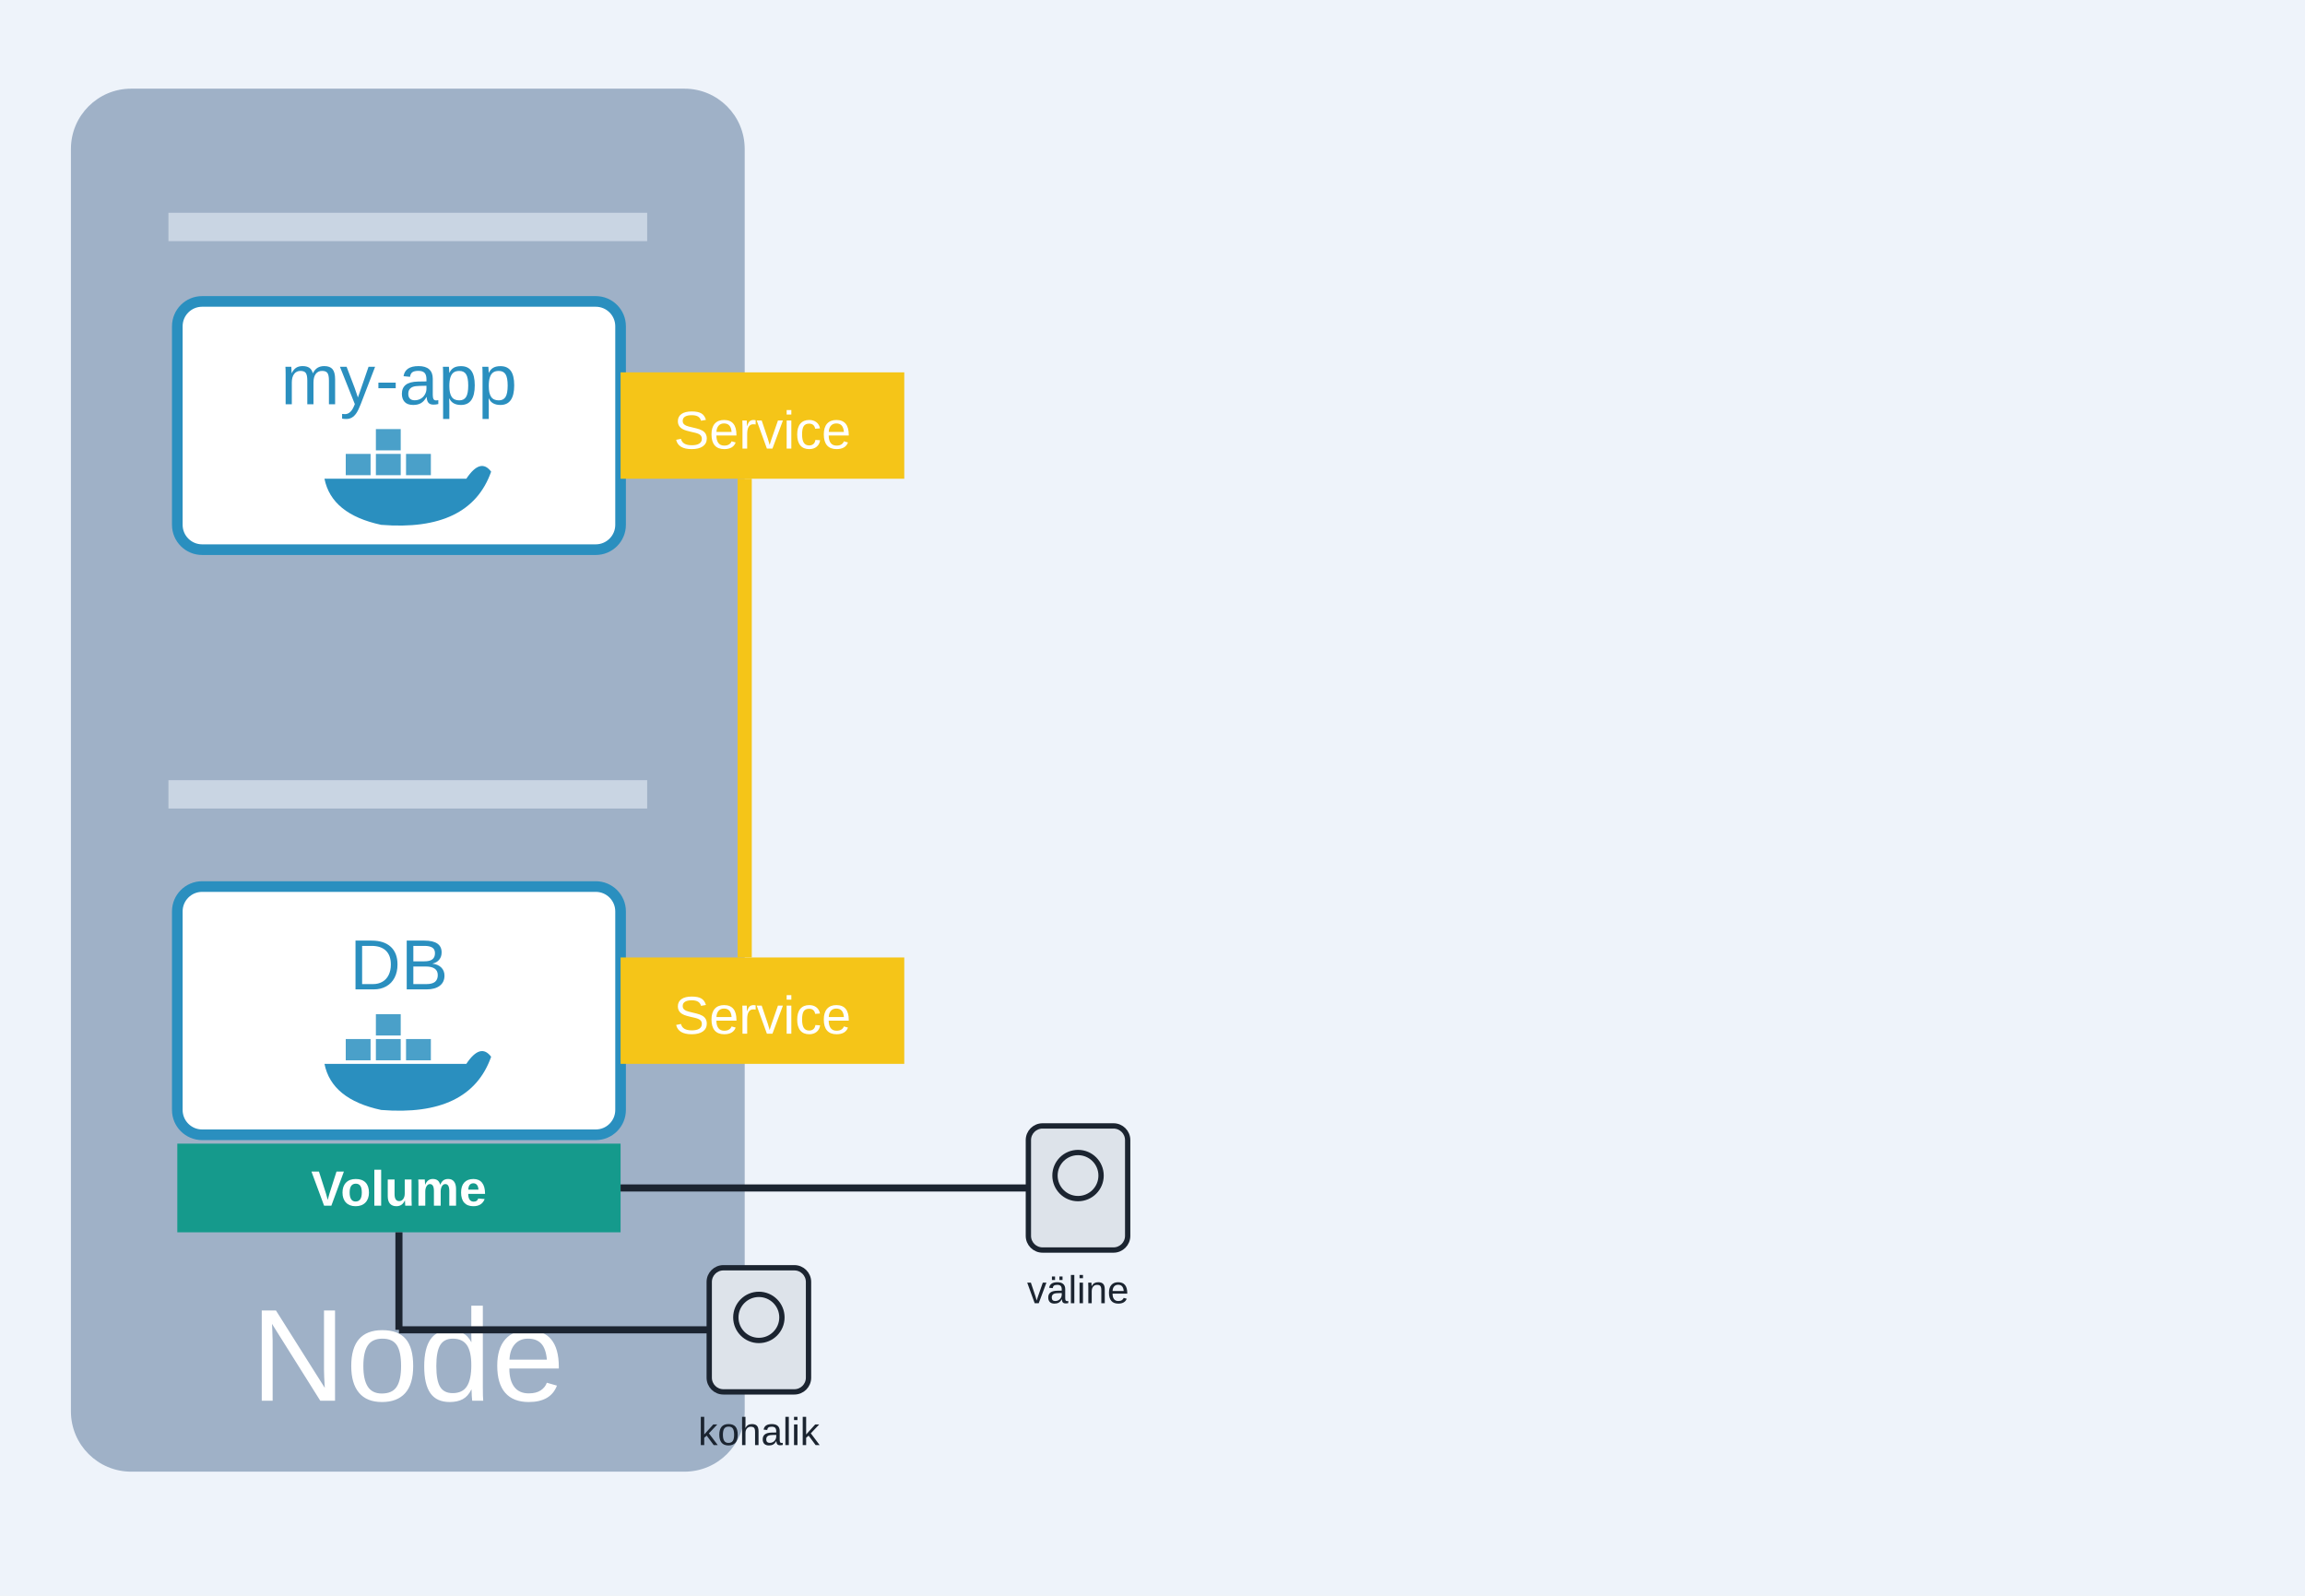
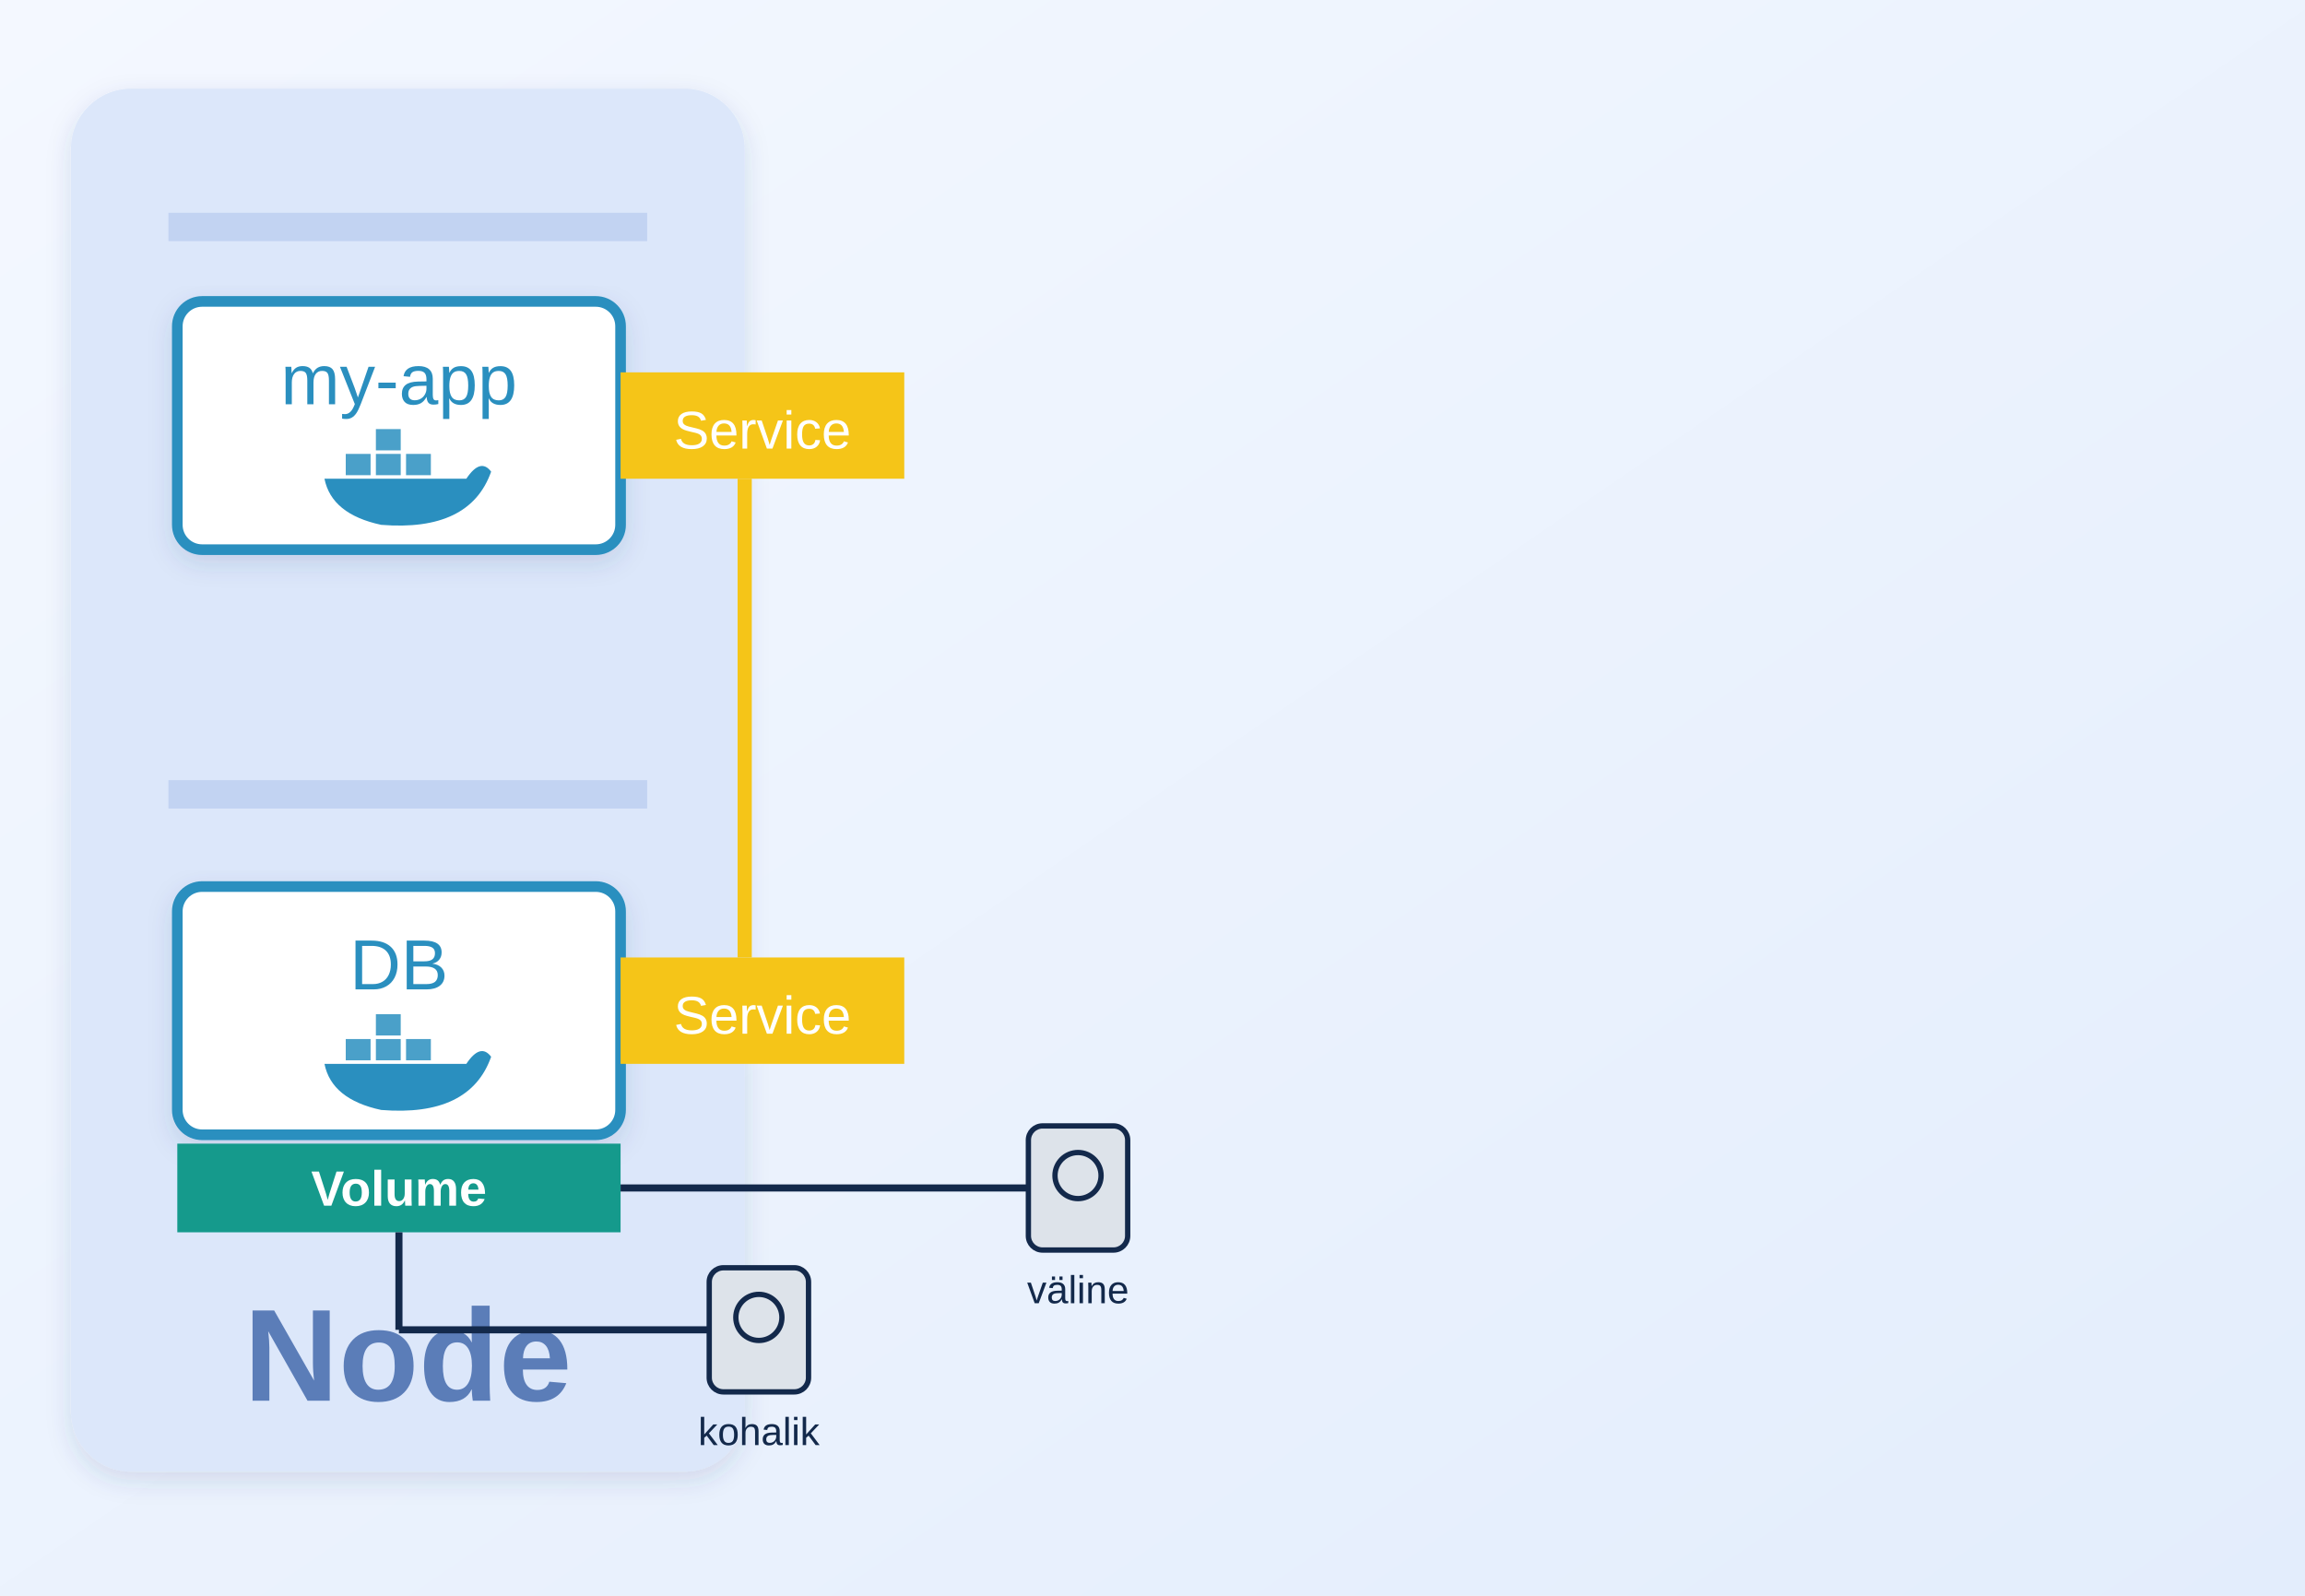
<svg xmlns="http://www.w3.org/2000/svg" viewBox="0 0 1300 900" width="1300" height="900">
-   <rect width="100%" height="100%" fill="#EEF3FA" />
-   <rect x="40" y="50" width="380" height="780" rx="34" fill="#9FB1C7" />
-   <rect x="95" y="120" width="270" height="16" fill="#C9D5E3" />
-   <rect x="95" y="440.0" width="270" height="16" fill="#C9D5E3" />
-   <text x="230.0" y="790" style="font-family:'Segoe UI',Arial,sans-serif;font-size:74px;font-weight:500;fill:#FFFFFF;text-anchor:middle">Node</text>
-   <rect x="100" y="170" width="250" height="140" rx="14" fill="#FFFFFF" stroke="#2A8FBF" stroke-width="6" />
+   <defs>
+     <linearGradient id="ubg" x1="0" y1="0" x2="1" y2="1">
+       <stop offset="0" stop-color="#F4F8FF" />
+       <stop offset="1" stop-color="#E3EDFC" />
+     </linearGradient>
+     <filter id="ush" x="-10%" y="-10%" width="120%" height="135%">
+       <feDropShadow dx="0" dy="5" stdDeviation="7" flood-color="#2A4A80" flood-opacity="0.14" />
+     </filter>
+   </defs>
+   <rect width="100%" height="100%" fill="url(#ubg)" />
+   <rect filter="url(#ush)" x="40" y="50" width="380" height="780" rx="34" fill="#DCE7FA" />
+   <rect x="95" y="120" width="270" height="16" fill="#C2D3F2" />
+   <rect x="95" y="440.0" width="270" height="16" fill="#C2D3F2" />
+   <text x="230.0" y="790" style="font-family:'Segoe UI',Arial,sans-serif;font-size:74px;font-weight:600;fill:#5B7DB8;text-anchor:middle">Node</text>
+   <rect filter="url(#ush)" x="100" y="170" width="250" height="140" rx="14" fill="#FFFFFF" stroke="#2A8FBF" stroke-width="6" />
  <text x="225.0" y="228" style="font-family:'Segoe UI',Arial,sans-serif;font-size:40px;font-weight:500;fill:#2A8FBF;text-anchor:middle">my-app</text>
  <rect x="195.0" y="256.0" width="14.0" height="12.0" fill="#2A8FBF" opacity="0.85" />
  <rect x="212.0" y="256.0" width="14.0" height="12.0" fill="#2A8FBF" opacity="0.85" />
  <rect x="229.0" y="256.0" width="14.0" height="12.0" fill="#2A8FBF" opacity="0.85" />
  <rect x="212.0" y="242.0" width="14.0" height="12.0" fill="#2A8FBF" opacity="0.85" />
  <path d="M183.0 270 H263.0 Q271.0 258.0 277.0 266.0 Q265.0 300.0 215.0 296.0 Q187.0 290.0 183.0 270 z" fill="#2A8FBF" />
-   <rect x="100" y="500" width="250" height="140" rx="14" fill="#FFFFFF" stroke="#2A8FBF" stroke-width="6" />
+   <rect filter="url(#ush)" x="100" y="500" width="250" height="140" rx="14" fill="#FFFFFF" stroke="#2A8FBF" stroke-width="6" />
  <text x="225.0" y="558" style="font-family:'Segoe UI',Arial,sans-serif;font-size:40px;font-weight:500;fill:#2A8FBF;text-anchor:middle">DB</text>
  <rect x="195.0" y="586.0" width="14.0" height="12.0" fill="#2A8FBF" opacity="0.85" />
  <rect x="212.0" y="586.0" width="14.0" height="12.0" fill="#2A8FBF" opacity="0.85" />
  <rect x="229.0" y="586.0" width="14.0" height="12.0" fill="#2A8FBF" opacity="0.85" />
  <rect x="212.0" y="572.0" width="14.0" height="12.0" fill="#2A8FBF" opacity="0.85" />
  <path d="M183.0 600 H263.0 Q271.0 588.0 277.0 596.0 Q265.0 630.0 215.0 626.0 Q187.0 620.0 183.0 600 z" fill="#2A8FBF" />
  <line x1="420" y1="270" x2="420" y2="540" stroke="#F5C518" stroke-width="8" />
  <rect x="350" y="210" width="160" height="60" fill="#F5C518" />
  <text x="430.0" y="253" style="font-family:'Segoe UI',Arial,sans-serif;font-size:30px;font-weight:500;fill:#FFFFFF;text-anchor:middle">Service</text>
  <rect x="350" y="540" width="160" height="60" fill="#F5C518" />
  <text x="430.0" y="583" style="font-family:'Segoe UI',Arial,sans-serif;font-size:30px;font-weight:500;fill:#FFFFFF;text-anchor:middle">Service</text>
  <rect x="100" y="645" width="250" height="50" fill="#159A8C" />
  <text x="225" y="680" style="font-family:'Segoe UI',Arial,sans-serif;font-size:28px;font-weight:600;fill:#FFF;text-anchor:middle">Volume</text>
-   <line x1="225" y1="695" x2="225" y2="750" stroke="#1B2430" stroke-width="4" />
-   <line x1="225" y1="750" x2="400" y2="750" stroke="#1B2430" stroke-width="4" />
-   <rect x="400" y="715" width="56" height="70" rx="8" fill="#DDE3EA" stroke="#1B2430" stroke-width="3" />
-   <circle cx="428" cy="743" r="13" fill="none" stroke="#1B2430" stroke-width="3" />
-   <text x="428" y="815" style="font-family:'Segoe UI',Arial,sans-serif;font-size:22px;font-weight:500;fill:#1B2430;text-anchor:middle">kohalik</text>
-   <line x1="350" y1="670" x2="580" y2="670" stroke="#1B2430" stroke-width="4" />
-   <rect x="580" y="635" width="56" height="70" rx="8" fill="#DDE3EA" stroke="#1B2430" stroke-width="3" />
-   <circle cx="608" cy="663" r="13" fill="none" stroke="#1B2430" stroke-width="3" />
-   <text x="608" y="735" style="font-family:'Segoe UI',Arial,sans-serif;font-size:22px;font-weight:500;fill:#1B2430;text-anchor:middle">väline</text>
+   <line x1="225" y1="695" x2="225" y2="750" stroke="#13294B" stroke-width="4" />
+   <line x1="225" y1="750" x2="400" y2="750" stroke="#13294B" stroke-width="4" />
+   <rect x="400" y="715" width="56" height="70" rx="8" fill="#DDE3EA" stroke="#13294B" stroke-width="3" />
+   <circle cx="428" cy="743" r="13" fill="none" stroke="#13294B" stroke-width="3" />
+   <text x="428" y="815" style="font-family:'Segoe UI',Arial,sans-serif;font-size:22px;font-weight:500;fill:#13294B;text-anchor:middle">kohalik</text>
+   <line x1="350" y1="670" x2="580" y2="670" stroke="#13294B" stroke-width="4" />
+   <rect x="580" y="635" width="56" height="70" rx="8" fill="#DDE3EA" stroke="#13294B" stroke-width="3" />
+   <circle cx="608" cy="663" r="13" fill="none" stroke="#13294B" stroke-width="3" />
+   <text x="608" y="735" style="font-family:'Segoe UI',Arial,sans-serif;font-size:22px;font-weight:500;fill:#13294B;text-anchor:middle">väline</text>
</svg>
